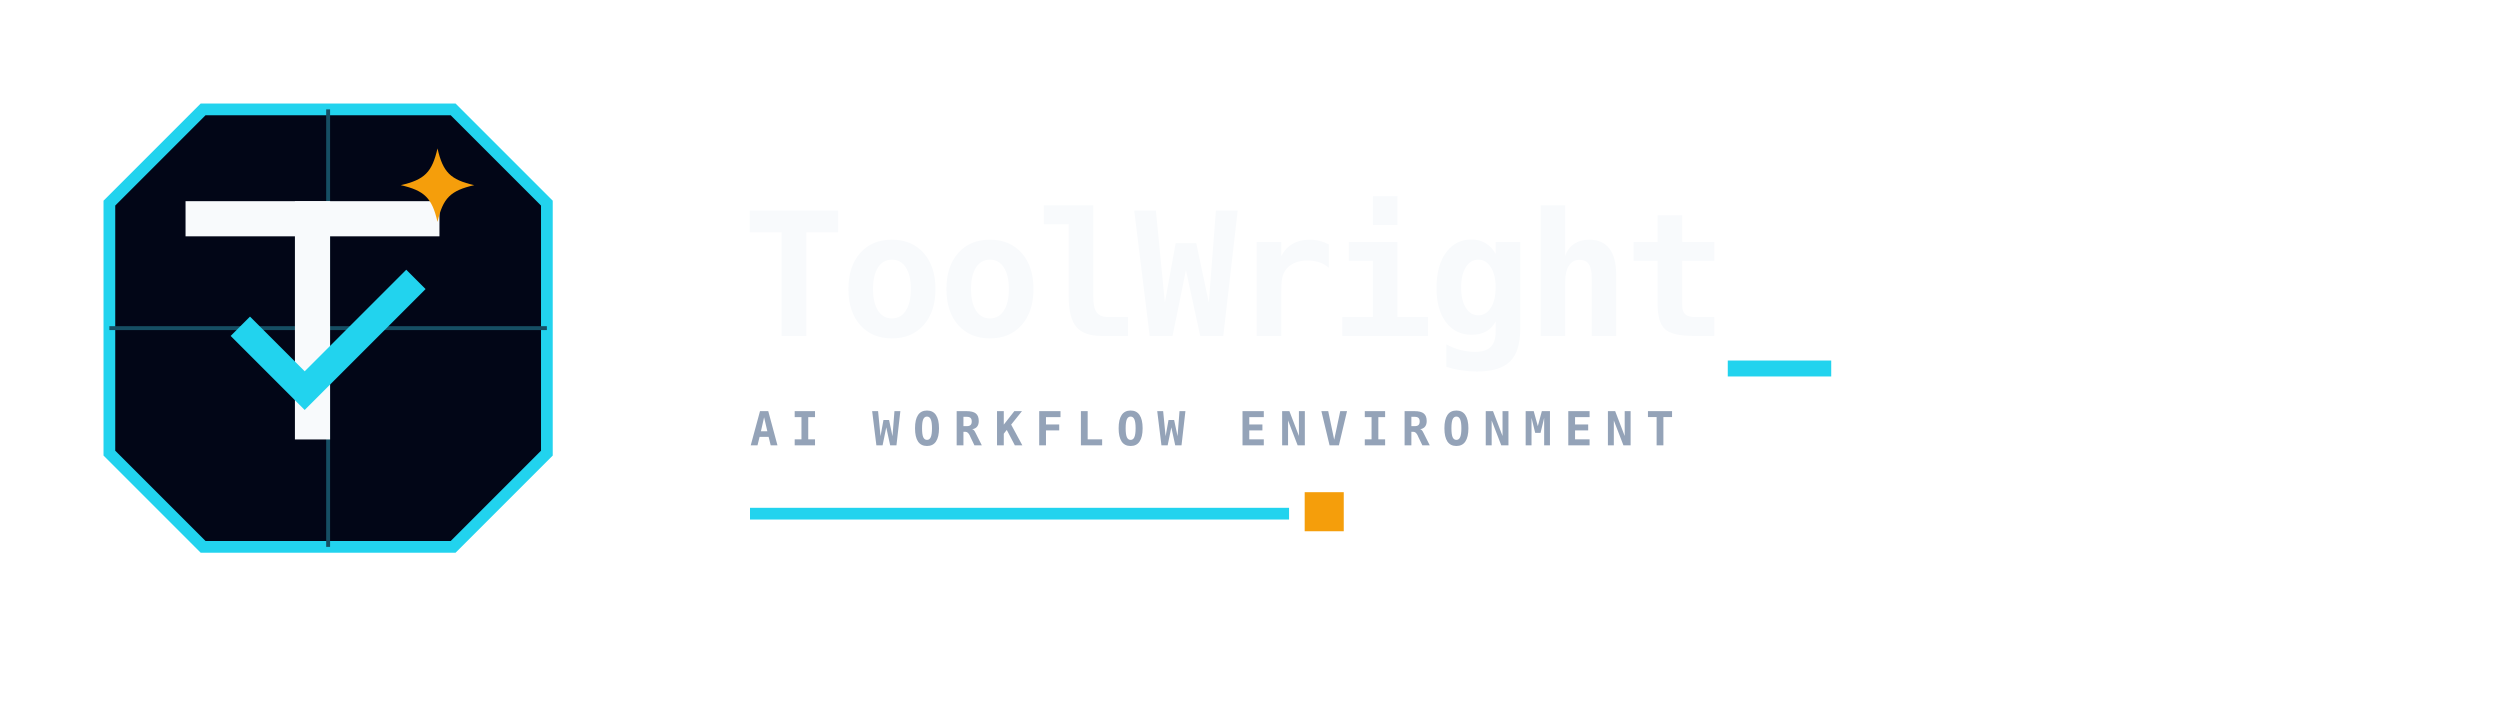
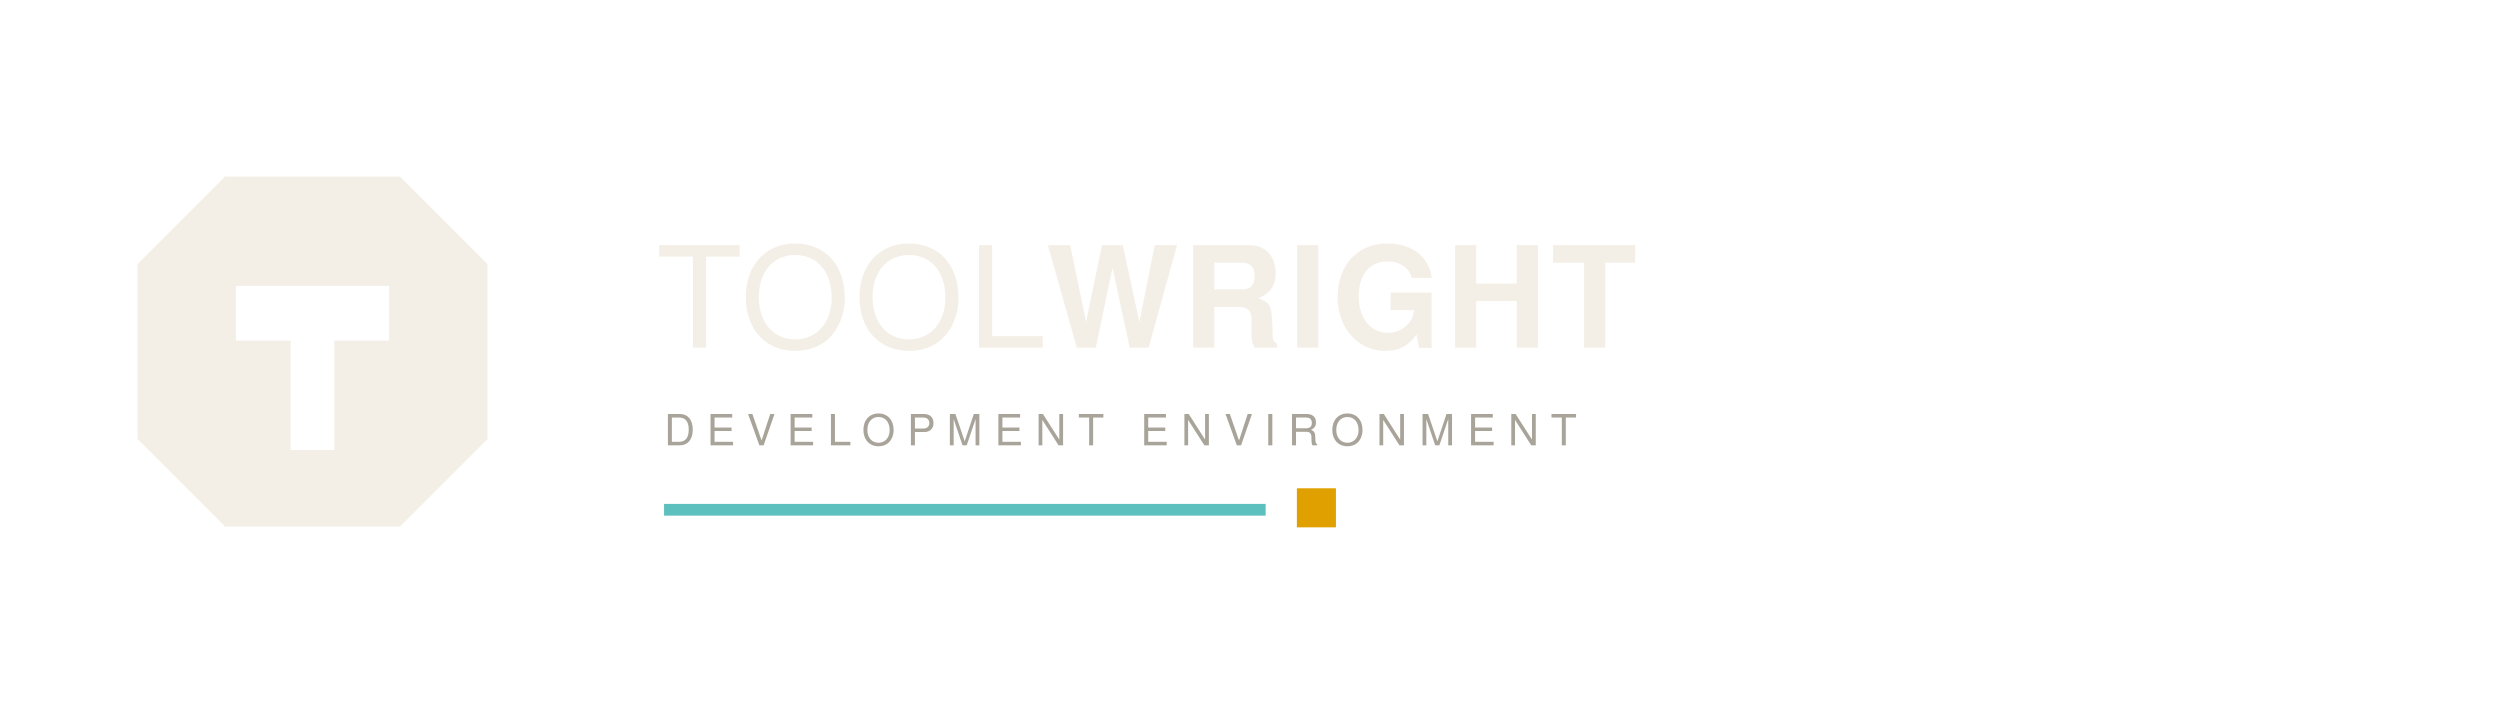
<svg xmlns="http://www.w3.org/2000/svg" viewBox="0 0 640 180" role="img" aria-labelledby="title desc">
-   <path d="M52 28 H116 L140 52 V116 L116 140 H52 L28 116 V52 Z" fill="#020617" stroke="#22D3EE" stroke-width="3" />
-   <path d="M28 84 H140 M84 28 V140" stroke="#164E63" stroke-width="1" />
-   <path d="M52 56 H108" fill="none" stroke="#F8FAFC" stroke-width="9" stroke-linecap="square" />
-   <path d="M80 56 V108" fill="none" stroke="#F8FAFC" stroke-width="9" stroke-linecap="square" />
-   <path d="M64 86 L78 100 L104 74" fill="none" stroke="#22D3EE" stroke-width="7" stroke-linecap="square" stroke-linejoin="miter" />
-   <path d="M112 38 C113.4 44.1 115.3 46 121.4 47.4 C115.3 48.8 113.4 50.7 112 56.8 C110.6 50.7 108.7 48.8 102.6 47.4 C108.7 46 110.6 44.1 112 38 Z" fill="#F59E0B" />
-   <text x="190" y="86" font-family="'IBM Plex Mono', 'JetBrains Mono', ui-monospace, SFMono-Regular, Menlo, monospace" font-size="44" font-weight="700" letter-spacing="-1.4" fill="#F8FAFC">ToolWright<tspan fill="#22D3EE">_</tspan>
+   <g transform="translate(24 34) scale(0.7)">
+     <path fill="#F4EFE6" fill-rule="evenodd" d="M48 16 H112 L144 48 V112 L112 144 H48 L16 112 V48 Z M52 56 H108 V76 H88 V116 H72 V76 H52 Z" />
+   </g>
+   <text x="168" y="89" font-family="'Helvetica Neue', Helvetica, Arial, sans-serif" font-size="36" font-weight="500" letter-spacing="1.1" fill="#F4EFE6">TOOL<tspan font-weight="800">WRIGHT</tspan>
  </text>
-   <text x="192" y="114" font-family="'IBM Plex Mono', 'JetBrains Mono', ui-monospace, SFMono-Regular, Menlo, monospace" font-size="12" font-weight="600" letter-spacing="3.2" fill="#94A3B8">AI WORKFLOW ENVIRONMENT</text>
-   <rect x="192" y="130" width="138" height="3" fill="#22D3EE" />
-   <rect x="334" y="126" width="10" height="10" fill="#F59E0B" />
+   <text x="170" y="114" font-family="'Helvetica Neue', Helvetica, Arial, sans-serif" font-size="11" font-weight="500" letter-spacing="3.1" fill="#A9A49A">DEVELOPMENT ENVIRONMENT</text>
+   <rect x="170" y="129" width="154" height="3" fill="#5BC0BE" />
+   <rect x="332" y="125" width="10" height="10" fill="#E0A100" />
</svg>
